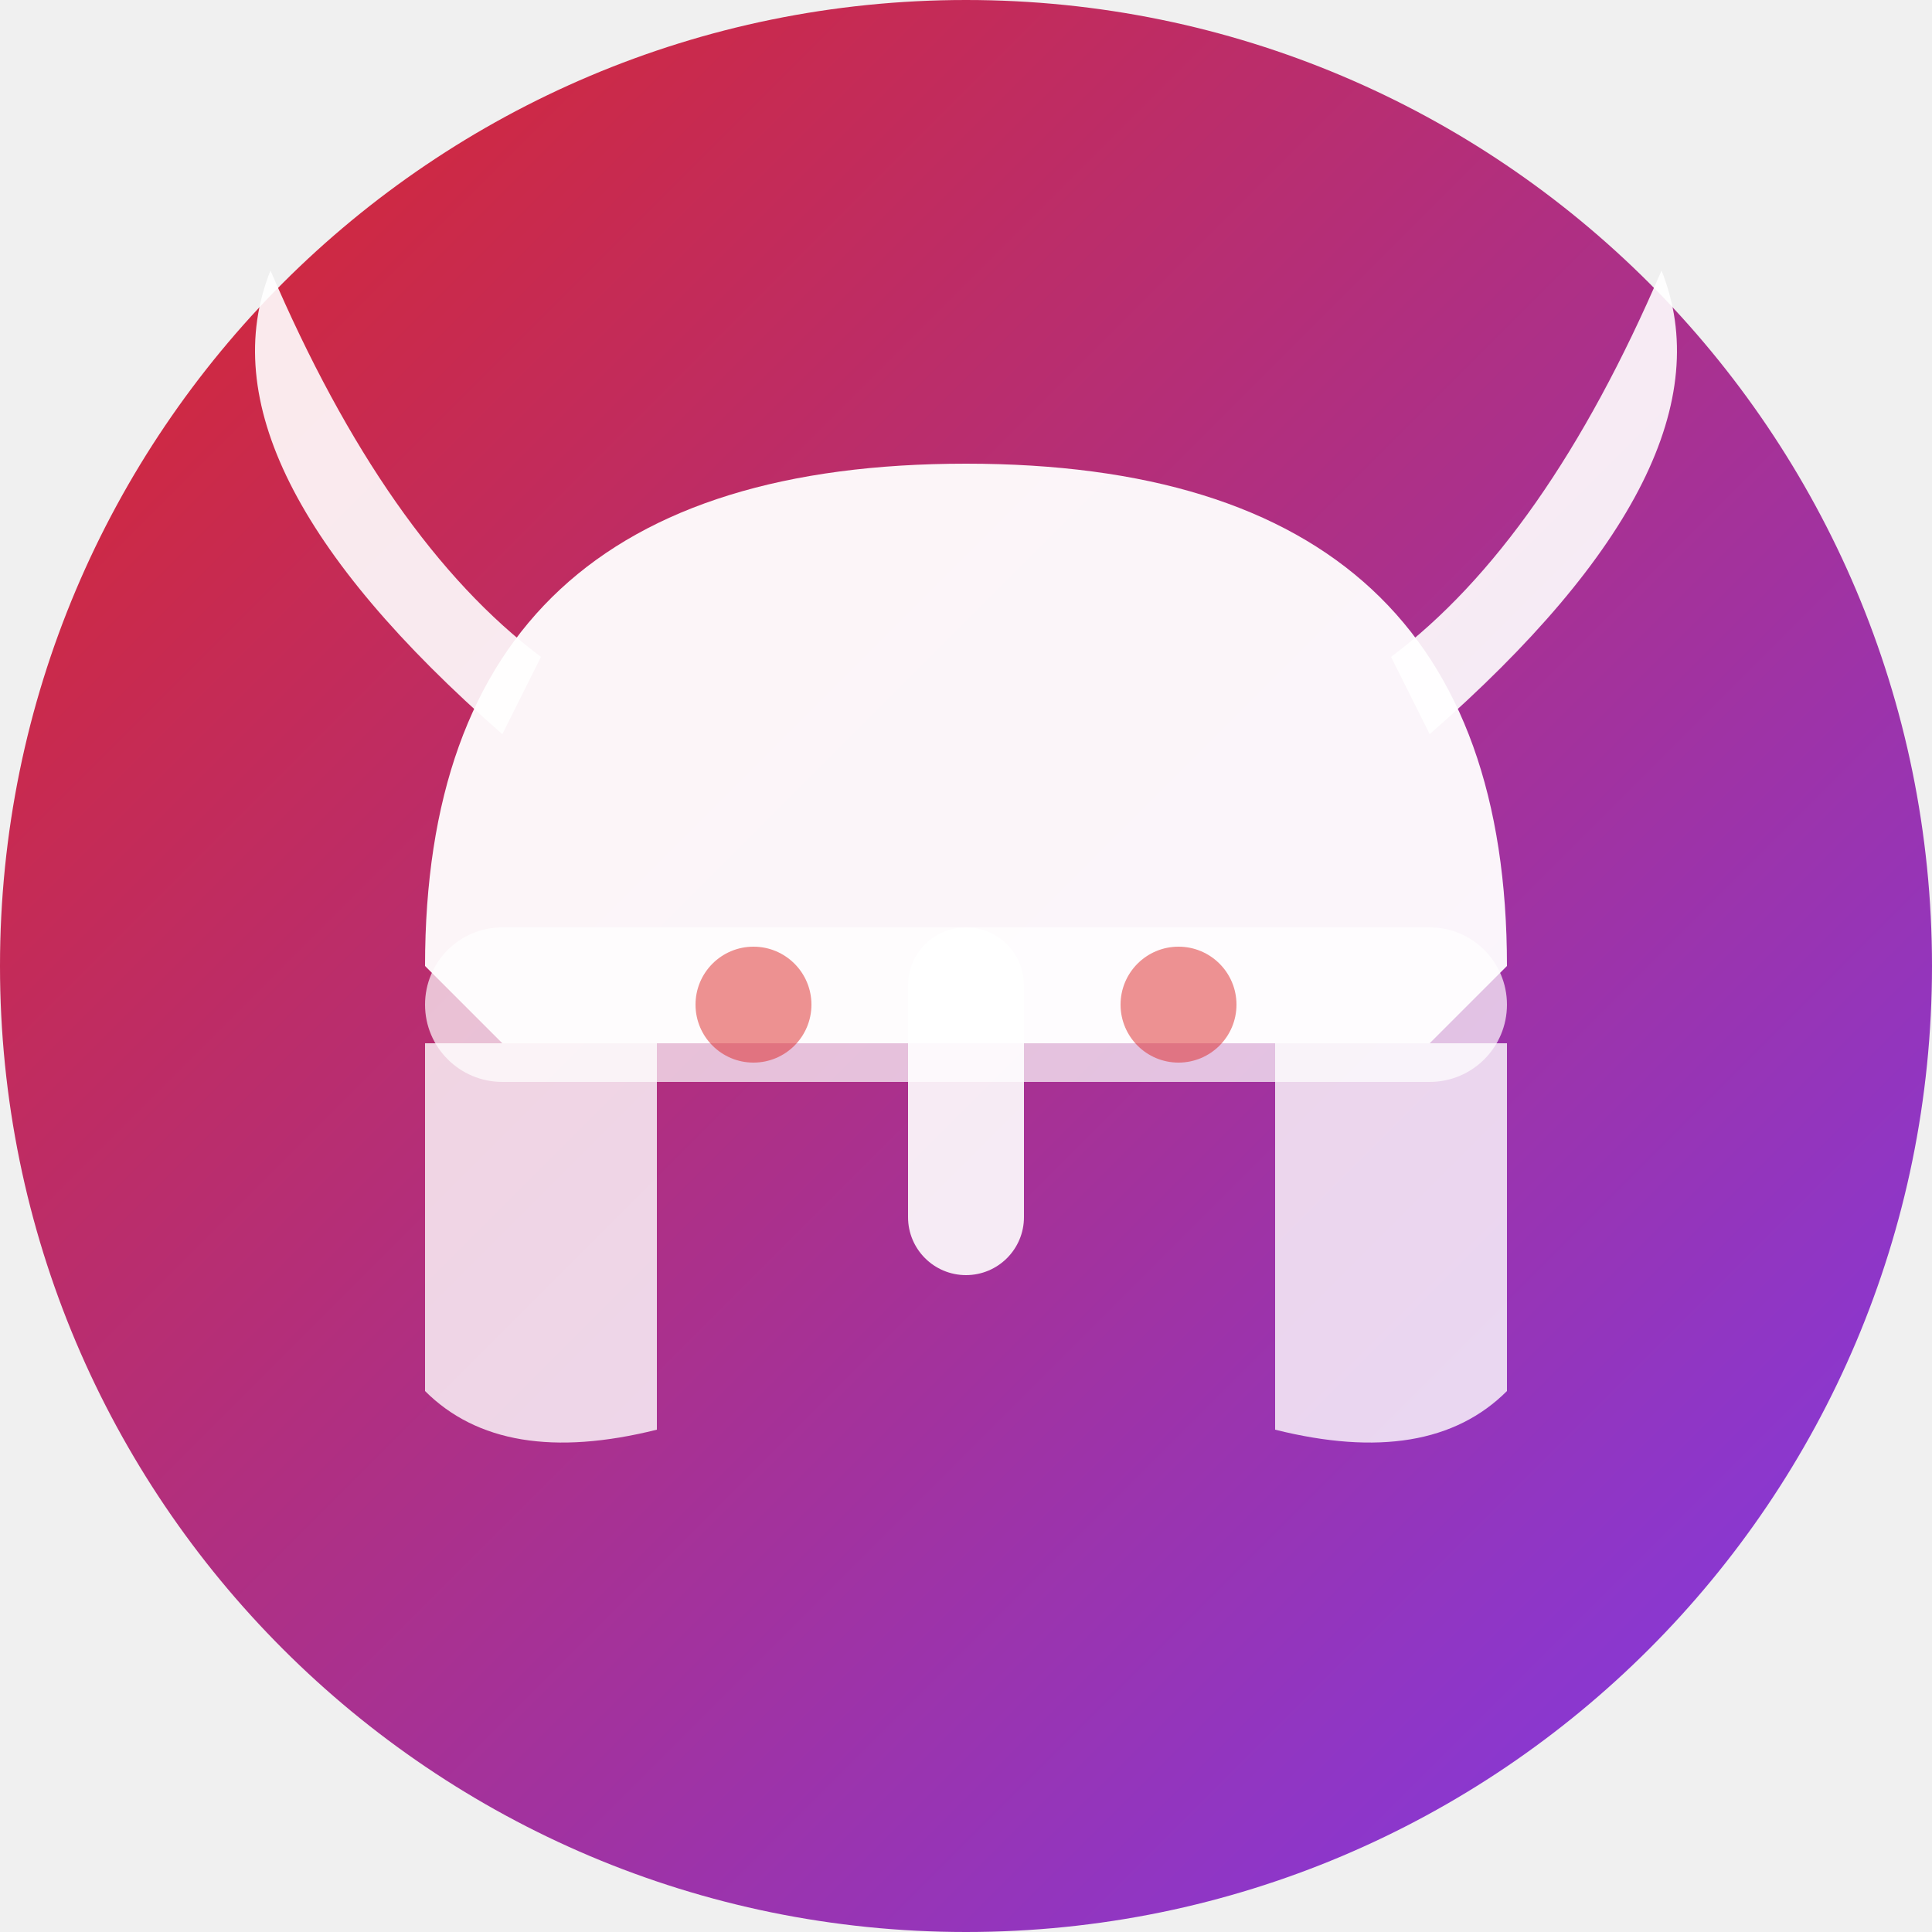
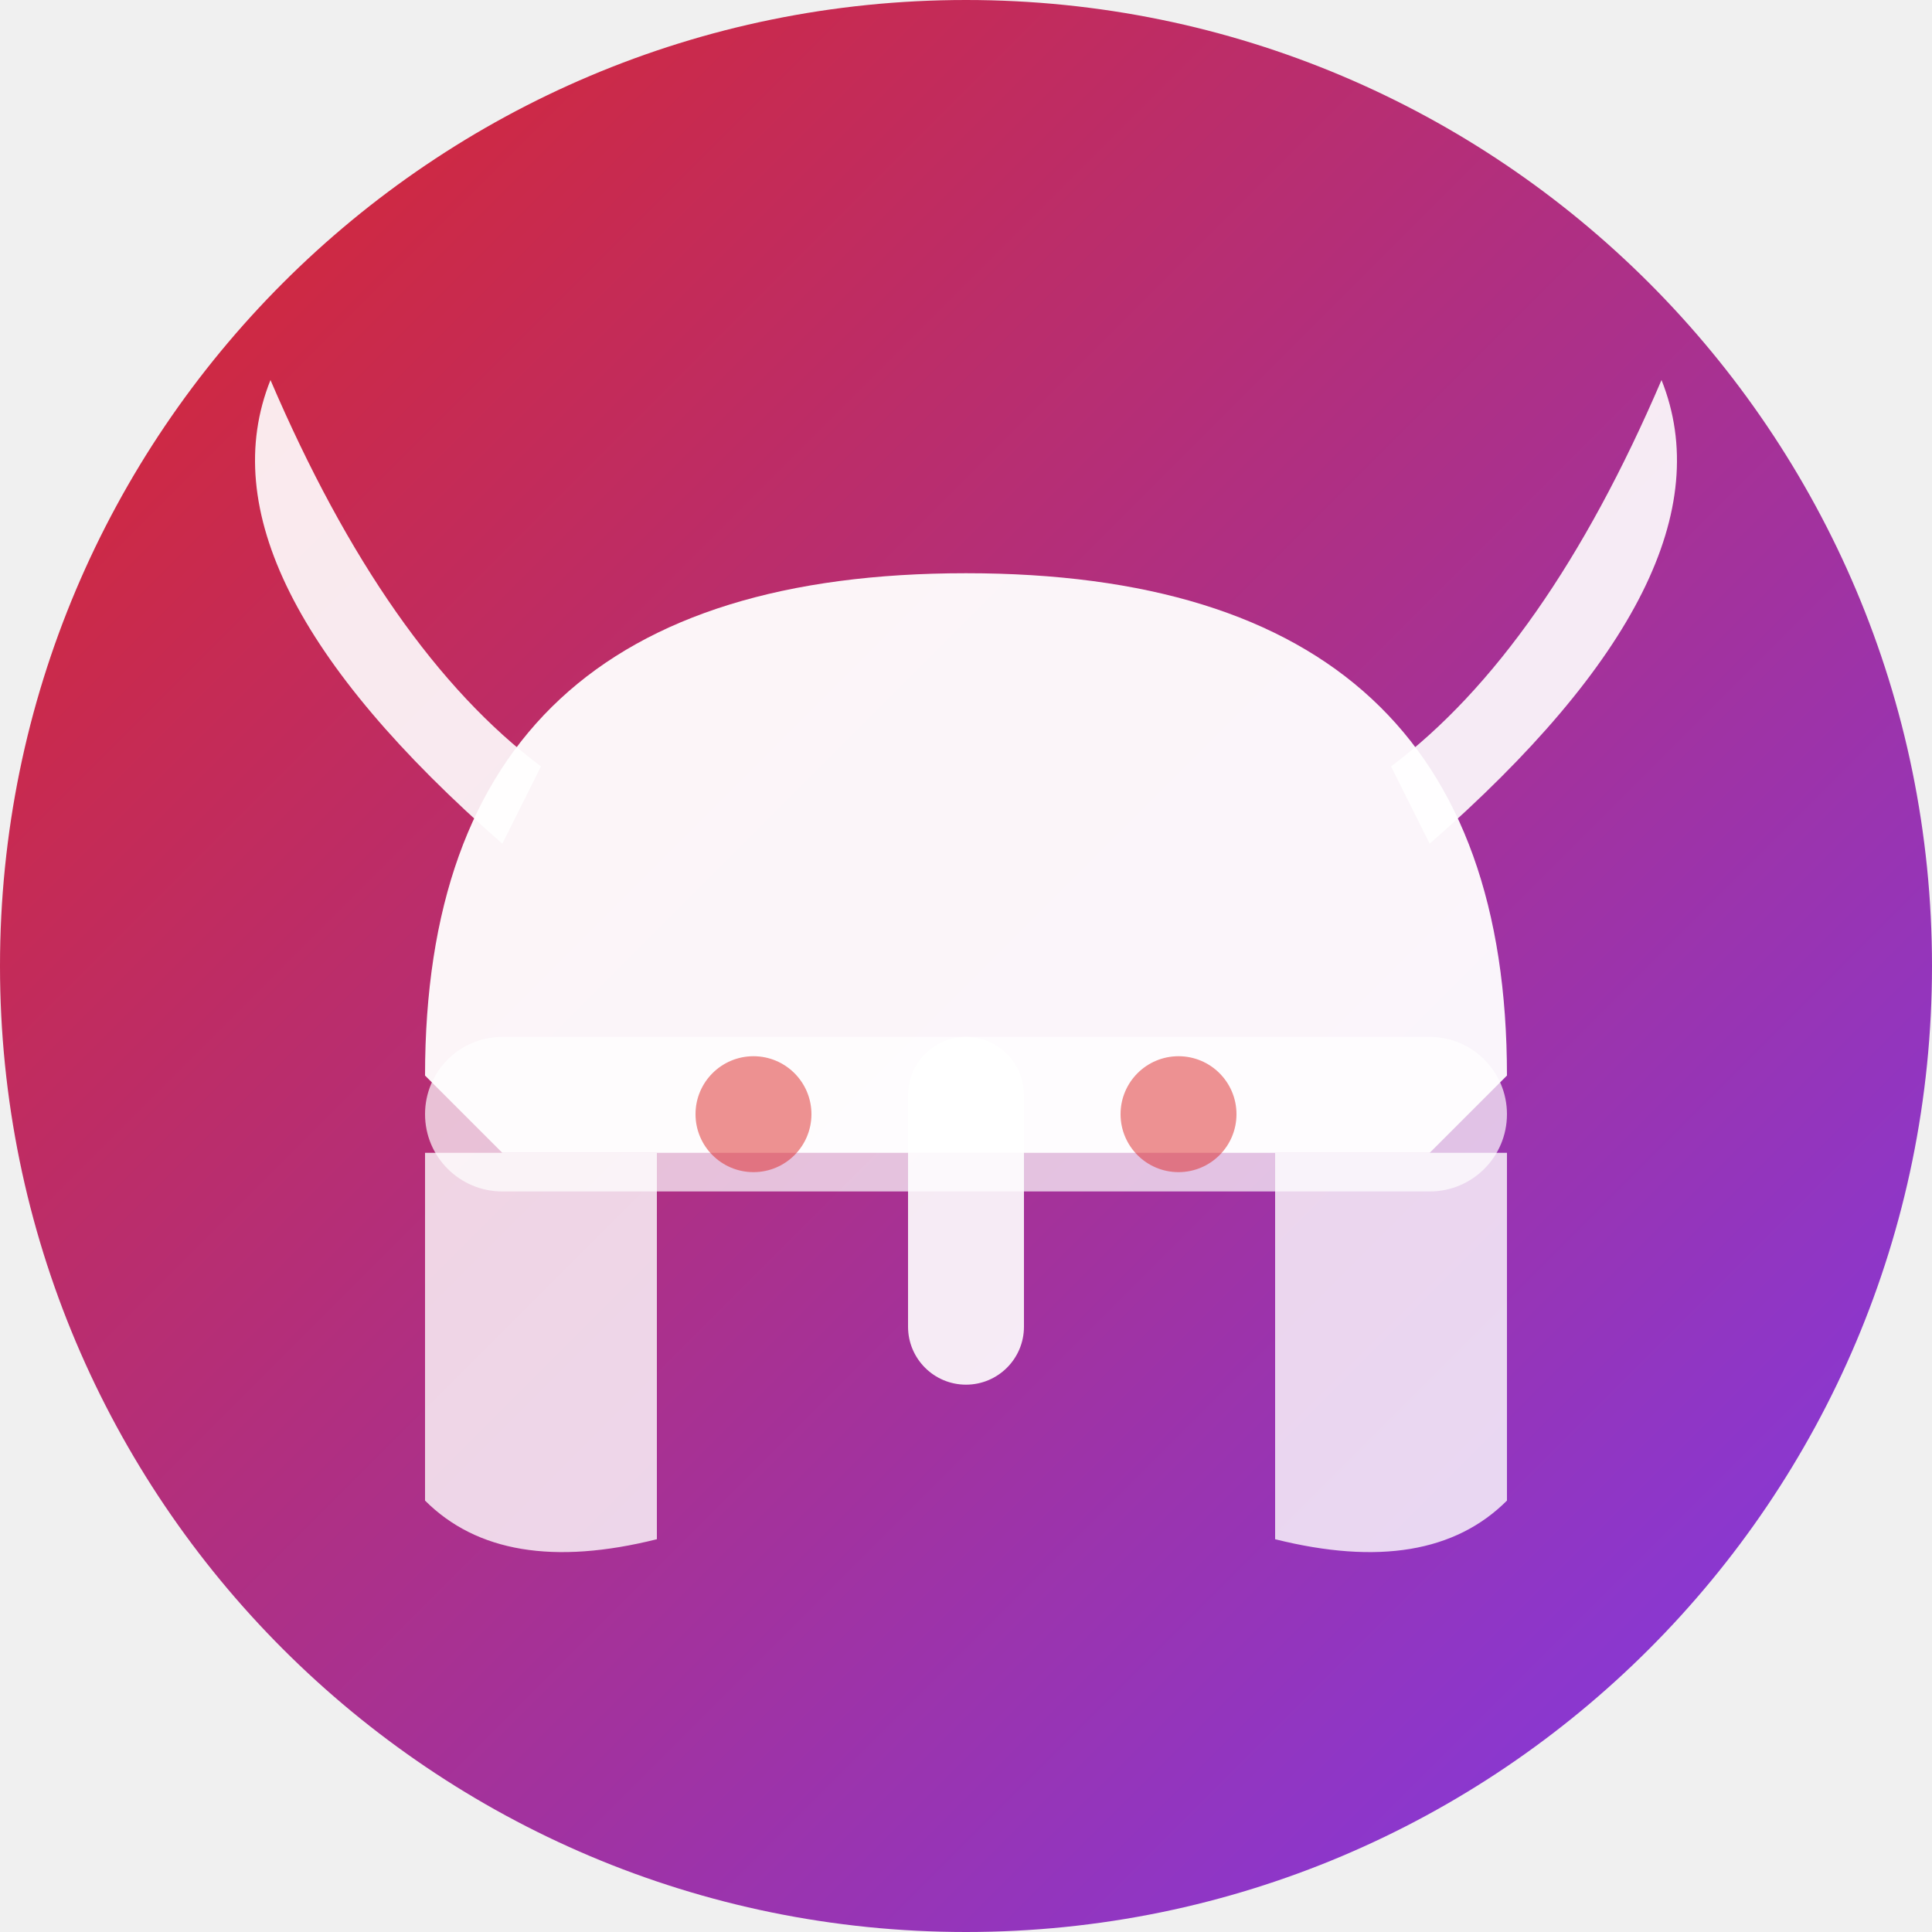
<svg xmlns="http://www.w3.org/2000/svg" viewBox="0 0 100 100">
  <defs>
    <linearGradient id="g" x1="0%" y1="0%" x2="100%" y2="100%">
      <stop offset="0%" stop-color="#dc2626" />
      <stop offset="100%" stop-color="#7c3aed" />
    </linearGradient>
  </defs>
  <circle cx="50" cy="50" r="50" fill="url(#g)" />
-   <path d="M22 50 Q22 24 50 24 Q78 24 78 50 L74 54 L26 54 Z" fill="white" opacity="0.95" />
-   <rect x="47" y="48" width="6" height="18" rx="3" fill="white" opacity="0.9" />
-   <path d="M26 38 Q10 24 14 14 Q20 28 28 34 Z" fill="white" opacity="0.9" />
-   <path d="M74 38 Q90 24 86 14 Q80 28 72 34 Z" fill="white" opacity="0.9" />
-   <rect x="22" y="48" width="56" height="8" rx="4" fill="white" opacity="0.7" />
-   <circle cx="39" cy="52" r="3" fill="#dc2626" opacity="0.5" />
-   <circle cx="61" cy="52" r="3" fill="#dc2626" opacity="0.5" />
-   <path d="M22 54 L22 72 Q26 76 34 74 L34 54 Z" fill="white" opacity="0.8" />
-   <path d="M78 54 L78 72 Q74 76 66 74 L66 54 Z" fill="white" opacity="0.8" />
+   <g id="avatar-glyph" transform="translate(0 5.67)">
+     <path d="M22 50 Q22 24 50 24 Q78 24 78 50 L74 54 L26 54 Z" fill="white" opacity="0.95" />
+     <rect x="47" y="48" width="6" height="18" rx="3" fill="white" opacity="0.9" />
+     <path d="M26 38 Q10 24 14 14 Q20 28 28 34 Z" fill="white" opacity="0.9" />
+     <path d="M74 38 Q90 24 86 14 Q80 28 72 34 Z" fill="white" opacity="0.9" />
+     <rect x="22" y="48" width="56" height="8" rx="4" fill="white" opacity="0.7" />
+     <circle cx="39" cy="52" r="3" fill="#dc2626" opacity="0.5" />
+     <circle cx="61" cy="52" r="3" fill="#dc2626" opacity="0.5" />
+     <path d="M22 54 L22 72 Q26 76 34 74 L34 54 Z" fill="white" opacity="0.8" />
+     <path d="M78 54 L78 72 Q74 76 66 74 L66 54 Z" fill="white" opacity="0.8" />
+   </g>
</svg>
